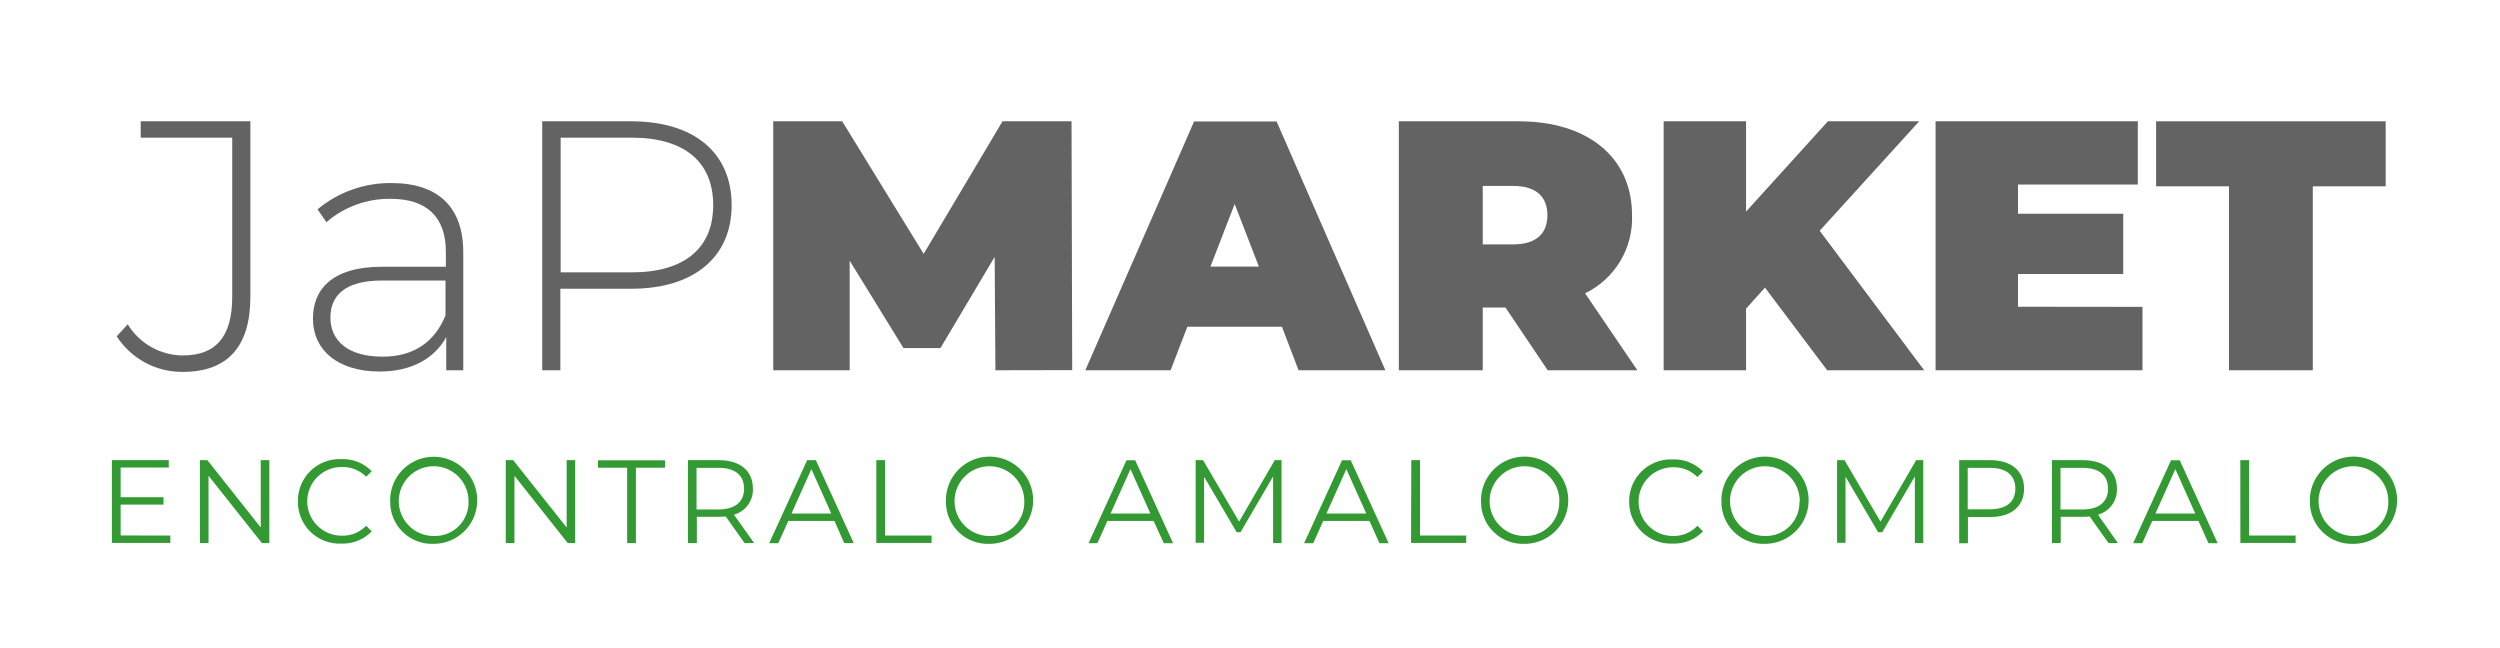
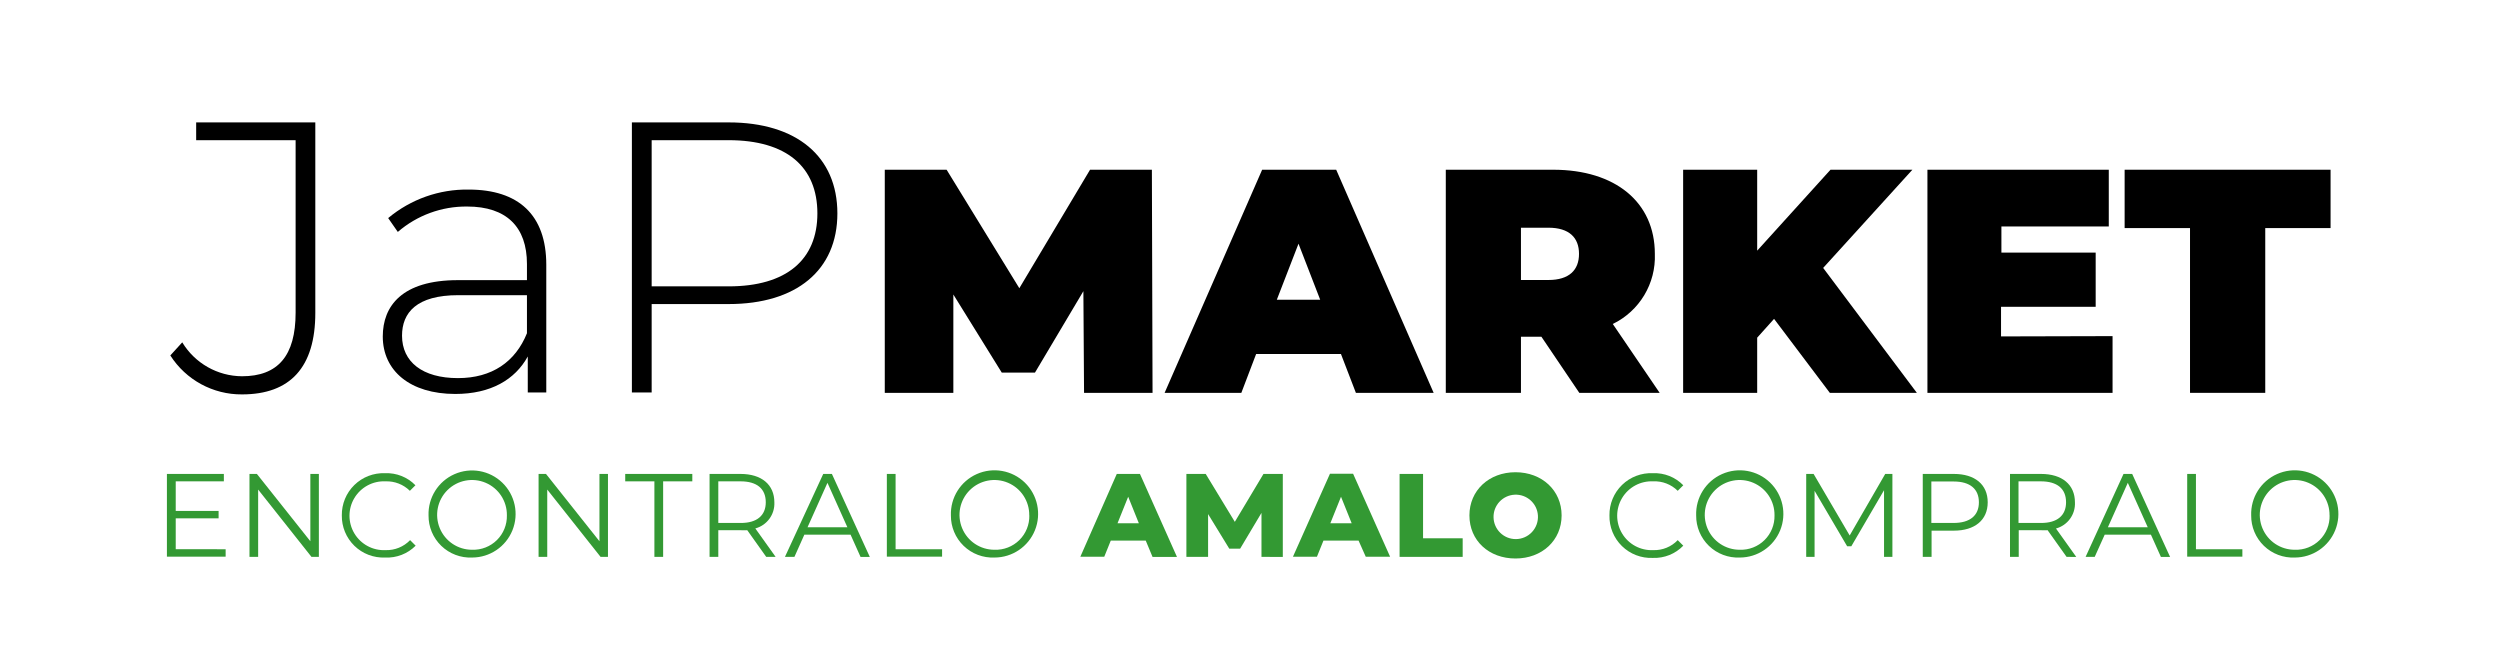
- <svg xmlns="http://www.w3.org/2000/svg" viewBox="0 0 337.6 87.39">
+ <svg xmlns="http://www.w3.org/2000/svg" viewBox="0 0 337.6 90.39">
  <defs>
-     <style>.cls-1{fill:#636363;}.cls-2{fill:#393;}</style>
+     <style>.cls-1{fill:#393;}</style>
  </defs>
  <g id="OBJECTS">
-     <path class="cls-1" d="M15.76,45.42l1.49-1.63A8.77,8.77,0,0,0,24.69,48c4.47,0,6.67-2.54,6.67-7.92V18.59H19V16.38H33.81V40.09c0,6.77-3.12,10.13-9.12,10.13A10.5,10.5,0,0,1,15.76,45.42Z" />
-     <path class="cls-1" d="M62.56,34.09V50h-2.3V45.52c-1.58,2.88-4.66,4.65-9,4.65-5.62,0-9-2.88-9-7.15,0-3.79,2.4-7,9.36-7h8.59V34c0-4.65-2.54-7.15-7.44-7.15A13,13,0,0,0,44.08,30l-1.2-1.73a15.3,15.3,0,0,1,10-3.55C59.11,24.73,62.56,27.9,62.56,34.09Zm-2.4,8.5V37.88H51.62c-5.19,0-7,2.16-7,5,0,3.27,2.55,5.28,7,5.28C55.8,48.2,58.72,46.19,60.16,42.59Z" />
-     <path class="cls-1" d="M98.8,27.71c0,7-5.08,11.28-13.53,11.28h-9.6V50H73.22V16.38h12C93.72,16.38,98.8,20.6,98.8,27.71Zm-2.49,0c0-5.81-3.84-9.12-11-9.12h-9.6V36.78h9.6C92.47,36.78,96.31,33.47,96.31,27.71Z" />
-     <path class="cls-1" d="M134.42,50l-.1-15.31L127,47h-5L114.74,35.2V50H104.42V16.38h9.31l11,17.9,10.65-17.9h9.32l.09,33.6Z" />
-     <path class="cls-1" d="M173.11,44.12H160.34L158.08,50H146.56l14.69-33.6h11.14L187.08,50H175.36ZM170,36l-3.27-8.45L163.46,36Z" />
-     <path class="cls-1" d="M203.3,41.53h-3.07V50H188.9V16.38h16.18c9.36,0,15.31,4.89,15.31,12.67a11.25,11.25,0,0,1-6.34,10.56L221.11,50H209Zm1.06-16.42h-4.13V33h4.13c3.12,0,4.6-1.49,4.6-3.94S207.48,25.11,204.36,25.11Z" />
-     <path class="cls-1" d="M238.34,38.84l-2.55,2.84V50H224.66V16.38h11.13V28.57l11.05-12.19h12.33L245.73,31.16,259.84,50h-13.1Z" />
-     <path class="cls-1" d="M289.32,41.44V50H261.38V16.38h27.31v8.54H272.51v3.94h14.21V37H272.51v4.42Z" />
-     <path class="cls-1" d="M301,25.16h-9.84V16.38h31v8.78h-9.84V50H301Z" />
-     <path class="cls-2" d="M23,72.32v1H15.11V62.14h7.68v1h-6.5v4h5.79v1H16.29v4.17Z" />
-     <path class="cls-2" d="M36.37,62.14v11.2h-1l-7.21-9.09v9.09H27V62.14h1l7.21,9.09V62.14Z" />
-     <path class="cls-2" d="M40.23,67.74A5.62,5.62,0,0,1,46.1,62a5.44,5.44,0,0,1,4.1,1.63l-.75.75a4.49,4.49,0,0,0-3.32-1.32,4.64,4.64,0,1,0,0,9.28A4.41,4.41,0,0,0,49.45,71l.75.76a5.47,5.47,0,0,1-4.12,1.65A5.62,5.62,0,0,1,40.23,67.74Z" />
-     <path class="cls-2" d="M52.69,67.74a5.88,5.88,0,1,1,5.89,5.7A5.64,5.64,0,0,1,52.69,67.74Zm10.58,0a4.71,4.71,0,1,0-4.69,4.64A4.53,4.53,0,0,0,63.27,67.74Z" />
-     <path class="cls-2" d="M77.67,62.14v11.2h-1l-7.2-9.09v9.09H68.3V62.14h1l7.22,9.09V62.14Z" />
-     <path class="cls-2" d="M84.69,63.16H80.75v-1h9.06v1H85.87V73.34H84.69Z" />
-     <path class="cls-2" d="M100.55,73.34,98,69.74a8.57,8.57,0,0,1-.9.05h-3v3.55H92.9V62.14h4.19c2.85,0,4.58,1.44,4.58,3.84a3.48,3.48,0,0,1-2.56,3.52l2.73,3.84ZM100.48,66c0-1.8-1.18-2.82-3.42-2.82h-3v5.62h3C99.3,68.78,100.48,67.74,100.48,66Z" />
-     <path class="cls-2" d="M112.69,70.35h-6.24l-1.35,3h-1.23L109,62.14h1.17l5.12,11.2H114Zm-.43-1-2.69-6-2.69,6Z" />
-     <path class="cls-2" d="M118.34,62.14h1.18V72.32h6.28v1h-7.46Z" />
-     <path class="cls-2" d="M127.74,67.74a5.89,5.89,0,1,1,5.89,5.7A5.64,5.64,0,0,1,127.74,67.74Zm10.58,0a4.71,4.71,0,1,0-4.69,4.64A4.53,4.53,0,0,0,138.32,67.74Z" />
-     <path class="cls-2" d="M155.78,70.35h-6.24l-1.35,3H147l5.12-11.2h1.17l5.12,11.2h-1.25Zm-.43-1-2.69-6-2.69,6Z" />
-     <path class="cls-2" d="M173.06,62.14v11.2h-1.14v-9l-4.4,7.53H167l-4.4-7.49v8.92h-1.14V62.14h1l4.87,8.3,4.81-8.3Z" />
-     <path class="cls-2" d="M184.93,70.35h-6.24l-1.35,3h-1.23l5.12-11.2h1.17l5.12,11.2h-1.24Zm-.43-1-2.69-6-2.69,6Z" />
-     <path class="cls-2" d="M190.58,62.14h1.18V72.32H198v1h-7.45Z" />
-     <path class="cls-2" d="M200,67.74a5.89,5.89,0,1,1,5.89,5.7A5.64,5.64,0,0,1,200,67.74Zm10.58,0a4.71,4.71,0,1,0-4.69,4.64A4.53,4.53,0,0,0,210.56,67.74Z" />
-     <path class="cls-2" d="M220,67.74a5.63,5.63,0,0,1,5.87-5.7,5.41,5.41,0,0,1,4.1,1.63l-.75.75a4.45,4.45,0,0,0-3.31-1.32,4.64,4.64,0,1,0,0,9.28A4.37,4.37,0,0,0,229.22,71l.75.76a5.43,5.43,0,0,1-4.11,1.65A5.63,5.63,0,0,1,220,67.74Z" />
-     <path class="cls-2" d="M232.46,67.74a5.89,5.89,0,1,1,5.89,5.7A5.64,5.64,0,0,1,232.46,67.74Zm10.58,0a4.71,4.71,0,1,0-4.69,4.64A4.53,4.53,0,0,0,243,67.74Z" />
-     <path class="cls-2" d="M259.72,62.14v11.2h-1.14v-9l-4.4,7.53h-.56l-4.4-7.49v8.92h-1.14V62.14h1l4.86,8.3,4.82-8.3Z" />
-     <path class="cls-2" d="M273.33,66c0,2.38-1.73,3.82-4.58,3.82h-3v3.54h-1.18V62.14h4.19C271.6,62.14,273.33,63.58,273.33,66Zm-1.18,0c0-1.8-1.19-2.82-3.43-2.82h-3v5.6h3C271,68.76,272.15,67.74,272.15,66Z" />
-     <path class="cls-2" d="M284.74,73.34l-2.56-3.6a8.57,8.57,0,0,1-.9.05h-3v3.55h-1.18V62.14h4.19c2.85,0,4.58,1.44,4.58,3.84a3.48,3.48,0,0,1-2.56,3.52L286,73.34ZM284.67,66c0-1.8-1.18-2.82-3.42-2.82h-3v5.62h3C283.49,68.78,284.67,67.74,284.67,66Z" />
-     <path class="cls-2" d="M296.88,70.35h-6.24l-1.35,3h-1.23l5.12-11.2h1.17l5.12,11.2h-1.24Zm-.43-1-2.69-6-2.69,6Z" />
-     <path class="cls-2" d="M302.53,62.14h1.18V72.32H310v1h-7.46Z" />
-     <path class="cls-2" d="M311.93,67.74a5.89,5.89,0,1,1,5.89,5.7A5.64,5.64,0,0,1,311.93,67.74Zm10.59,0a4.71,4.71,0,1,0-4.7,4.64A4.54,4.54,0,0,0,322.52,67.74Z" />
+     <path d="M146.39,53.05l-.09-13.73-6.54,11h-4.48l-6.54-10.55V53.05h-9.26V22.92h8.35l9.82,16,9.55-16h8.35l.09,30.13Z" />
+     <path d="M181.08,47.8H169.63l-2,5.25H157.27l13.17-30.13h10L193.6,53.05H183.1Zm-2.8-7.32-2.93-7.57-2.93,7.57Z" />
+     <path d="M208.15,45.47h-2.76v7.58H195.24V22.92h14.5c8.4,0,13.73,4.39,13.73,11.36a10.08,10.08,0,0,1-5.68,9.47l6.33,9.3H213.27Zm.95-14.72h-3.71v7.06h3.71c2.79,0,4.13-1.33,4.13-3.53S211.89,30.75,209.1,30.75Z" />
+     <path d="M239.57,43.06l-2.28,2.54v7.45h-10V22.92h10V33.85l9.9-10.93h11.06L246.2,36.18l12.65,16.87H247.1Z" />
+     <path d="M285.28,45.39v7.66h-25V22.92h24.49v7.66h-14.5v3.53H283v7.32H270.22v4Z" />
+     <path d="M295.74,30.8h-8.83V22.92h27.81V30.8H305.9V53.05H295.74Z" />
+     <path class="cls-1" d="M30.47,74.17v1H22.54V64h7.69v1h-6.5v4h5.79v1H23.73v4.16Z" />
+     <path class="cls-1" d="M43.06,64V75.2h-1l-7.2-9.09V75.2H33.69V64h1l7.22,9.09V64Z" />
+     <path class="cls-1" d="M46.16,69.6A5.62,5.62,0,0,1,52,63.9a5.42,5.42,0,0,1,4.1,1.63l-.75.75A4.46,4.46,0,0,0,52.06,65a4.65,4.65,0,1,0,0,9.29,4.41,4.41,0,0,0,3.32-1.35l.75.75A5.44,5.44,0,0,1,52,75.29,5.61,5.61,0,0,1,46.16,69.6Z" />
+     <path class="cls-1" d="M57.87,69.6a5.88,5.88,0,1,1,5.89,5.69A5.64,5.64,0,0,1,57.87,69.6Zm10.58,0a4.71,4.71,0,1,0-4.69,4.64A4.54,4.54,0,0,0,68.45,69.6Z" />
+     <path class="cls-1" d="M82.1,64V75.2h-1l-7.2-9.09V75.2H72.73V64h1l7.22,9.09V64Z" />
+     <path class="cls-1" d="M88.37,65H84.43V64h9.06v1H89.55V75.2H88.37Z" />
+     <path class="cls-1" d="M103.47,75.2l-2.56-3.6a8.45,8.45,0,0,1-.89,0H97V75.2H95.82V64H100c2.84,0,4.57,1.44,4.57,3.84A3.48,3.48,0,0,1,102,71.36l2.74,3.84Zm-.06-7.37C103.41,66,102.22,65,100,65H97v5.62h3C102.22,70.64,103.41,69.6,103.41,67.83Z" />
+     <path class="cls-1" d="M114.86,72.2h-6.24l-1.34,3H106L111.17,64h1.17l5.12,11.21h-1.25Zm-.43-1-2.69-6-2.69,6Z" />
+     <path class="cls-1" d="M119.76,64h1.18V74.17h6.28v1h-7.46Z" />
+     <path class="cls-1" d="M128.41,69.6a5.89,5.89,0,1,1,5.89,5.69A5.64,5.64,0,0,1,128.41,69.6Zm10.58,0a4.71,4.71,0,1,0-4.69,4.64A4.54,4.54,0,0,0,139,69.6Z" />
+     <path class="cls-1" d="M154.72,73H150l-.88,2.18h-3.23L150.81,64h3.13l5,11.21h-3.3Zm-.93-2.34-1.44-3.58-1.44,3.58Z" />
+     <path class="cls-1" d="M170.35,75.2l0-5.94-2.88,4.83H166l-2.86-4.67V75.2h-2.93V64h2.61l3.93,6.47L170.62,64h2.61l0,11.21Z" />
+     <path class="cls-1" d="M183.46,73h-4.74l-.88,2.18H174.6l5-11.21h3.12l5,11.21h-3.29Zm-.93-2.34-1.44-3.58-1.44,3.58Z" />
+     <path class="cls-1" d="M189,64h3.17v8.69h5.35V75.2H189Z" />
+     <path class="cls-1" d="M198.43,69.6c0-3.37,2.64-5.83,6.22-5.83s6.23,2.46,6.23,5.83-2.64,5.82-6.23,5.82S198.43,73,198.43,69.6Zm9.25,0a3,3,0,1,0-3,3.2A3,3,0,0,0,207.68,69.6Z" />
+     <path class="cls-1" d="M217.34,69.6a5.62,5.62,0,0,1,5.87-5.7,5.41,5.41,0,0,1,4.1,1.63l-.75.75A4.43,4.43,0,0,0,223.25,65a4.65,4.65,0,1,0,0,9.29,4.37,4.37,0,0,0,3.31-1.35l.75.75a5.43,5.43,0,0,1-4.11,1.65A5.62,5.62,0,0,1,217.34,69.6Z" />
+     <path class="cls-1" d="M229.05,69.6a5.89,5.89,0,1,1,5.89,5.69A5.64,5.64,0,0,1,229.05,69.6Zm10.58,0a4.71,4.71,0,1,0-4.69,4.64A4.54,4.54,0,0,0,239.63,69.6Z" />
+     <path class="cls-1" d="M255.55,64V75.2h-1.13v-9L250,73.77h-.56l-4.4-7.49V75.2h-1.13V64h1l4.87,8.31L254.58,64Z" />
+     <path class="cls-1" d="M268.42,67.83c0,2.39-1.73,3.83-4.58,3.83h-3V75.2h-1.19V64h4.2C266.69,64,268.42,65.43,268.42,67.83Zm-1.19,0c0-1.79-1.18-2.81-3.42-2.81h-3v5.6h3C266.05,70.62,267.23,69.6,267.23,67.83Z" />
+     <path class="cls-1" d="M279.07,75.2l-2.56-3.6a8.64,8.64,0,0,1-.9,0h-3V75.2h-1.18V64h4.19c2.85,0,4.58,1.44,4.58,3.84a3.48,3.48,0,0,1-2.56,3.53l2.74,3.84ZM279,67.83C279,66,277.82,65,275.58,65h-3v5.62h3C277.82,70.64,279,69.6,279,67.83Z" />
+     <path class="cls-1" d="M290.46,72.2h-6.24l-1.35,3h-1.23L286.76,64h1.17l5.12,11.21h-1.24Zm-.43-1-2.69-6-2.69,6Z" />
+     <path class="cls-1" d="M295.36,64h1.18V74.17h6.27v1h-7.45Z" />
+     <path class="cls-1" d="M304,69.6a5.89,5.89,0,1,1,5.89,5.69A5.64,5.64,0,0,1,304,69.6Zm10.58,0a4.71,4.71,0,1,0-4.69,4.64A4.54,4.54,0,0,0,314.59,69.6Z" />
+     <path d="M23,48l1.61-1.77a9.5,9.5,0,0,0,8.07,4.58c4.85,0,7.24-2.76,7.24-8.59V18.93H26.49v-2.4H42.58V42.26c0,7.34-3.39,11-9.9,11A11.38,11.38,0,0,1,23,48Z" />
+     <path d="M73.77,35.75V53h-2.5V48.14c-1.72,3.13-5,5.06-9.79,5.06-6.1,0-9.79-3.13-9.79-7.76,0-4.12,2.6-7.61,10.15-7.61h9.32V35.65c0-5-2.76-7.76-8.07-7.76a14.1,14.1,0,0,0-9.37,3.43l-1.3-1.87A16.52,16.52,0,0,1,63.3,25.6C70,25.6,73.77,29,73.77,35.75ZM71.16,45V39.86H61.89c-5.62,0-7.6,2.35-7.6,5.47,0,3.54,2.76,5.73,7.55,5.73C66.43,51.06,69.6,48.87,71.16,45Z" />
+     <path d="M113.08,28.82c0,7.66-5.52,12.24-14.68,12.24H88V53H85.33V16.53H98.4C107.56,16.53,113.08,21.12,113.08,28.82Zm-2.7,0c0-6.3-4.17-9.89-12-9.89H88V38.67H98.4C106.21,38.67,110.38,35.07,110.38,28.82Z" />
  </g>
</svg>
